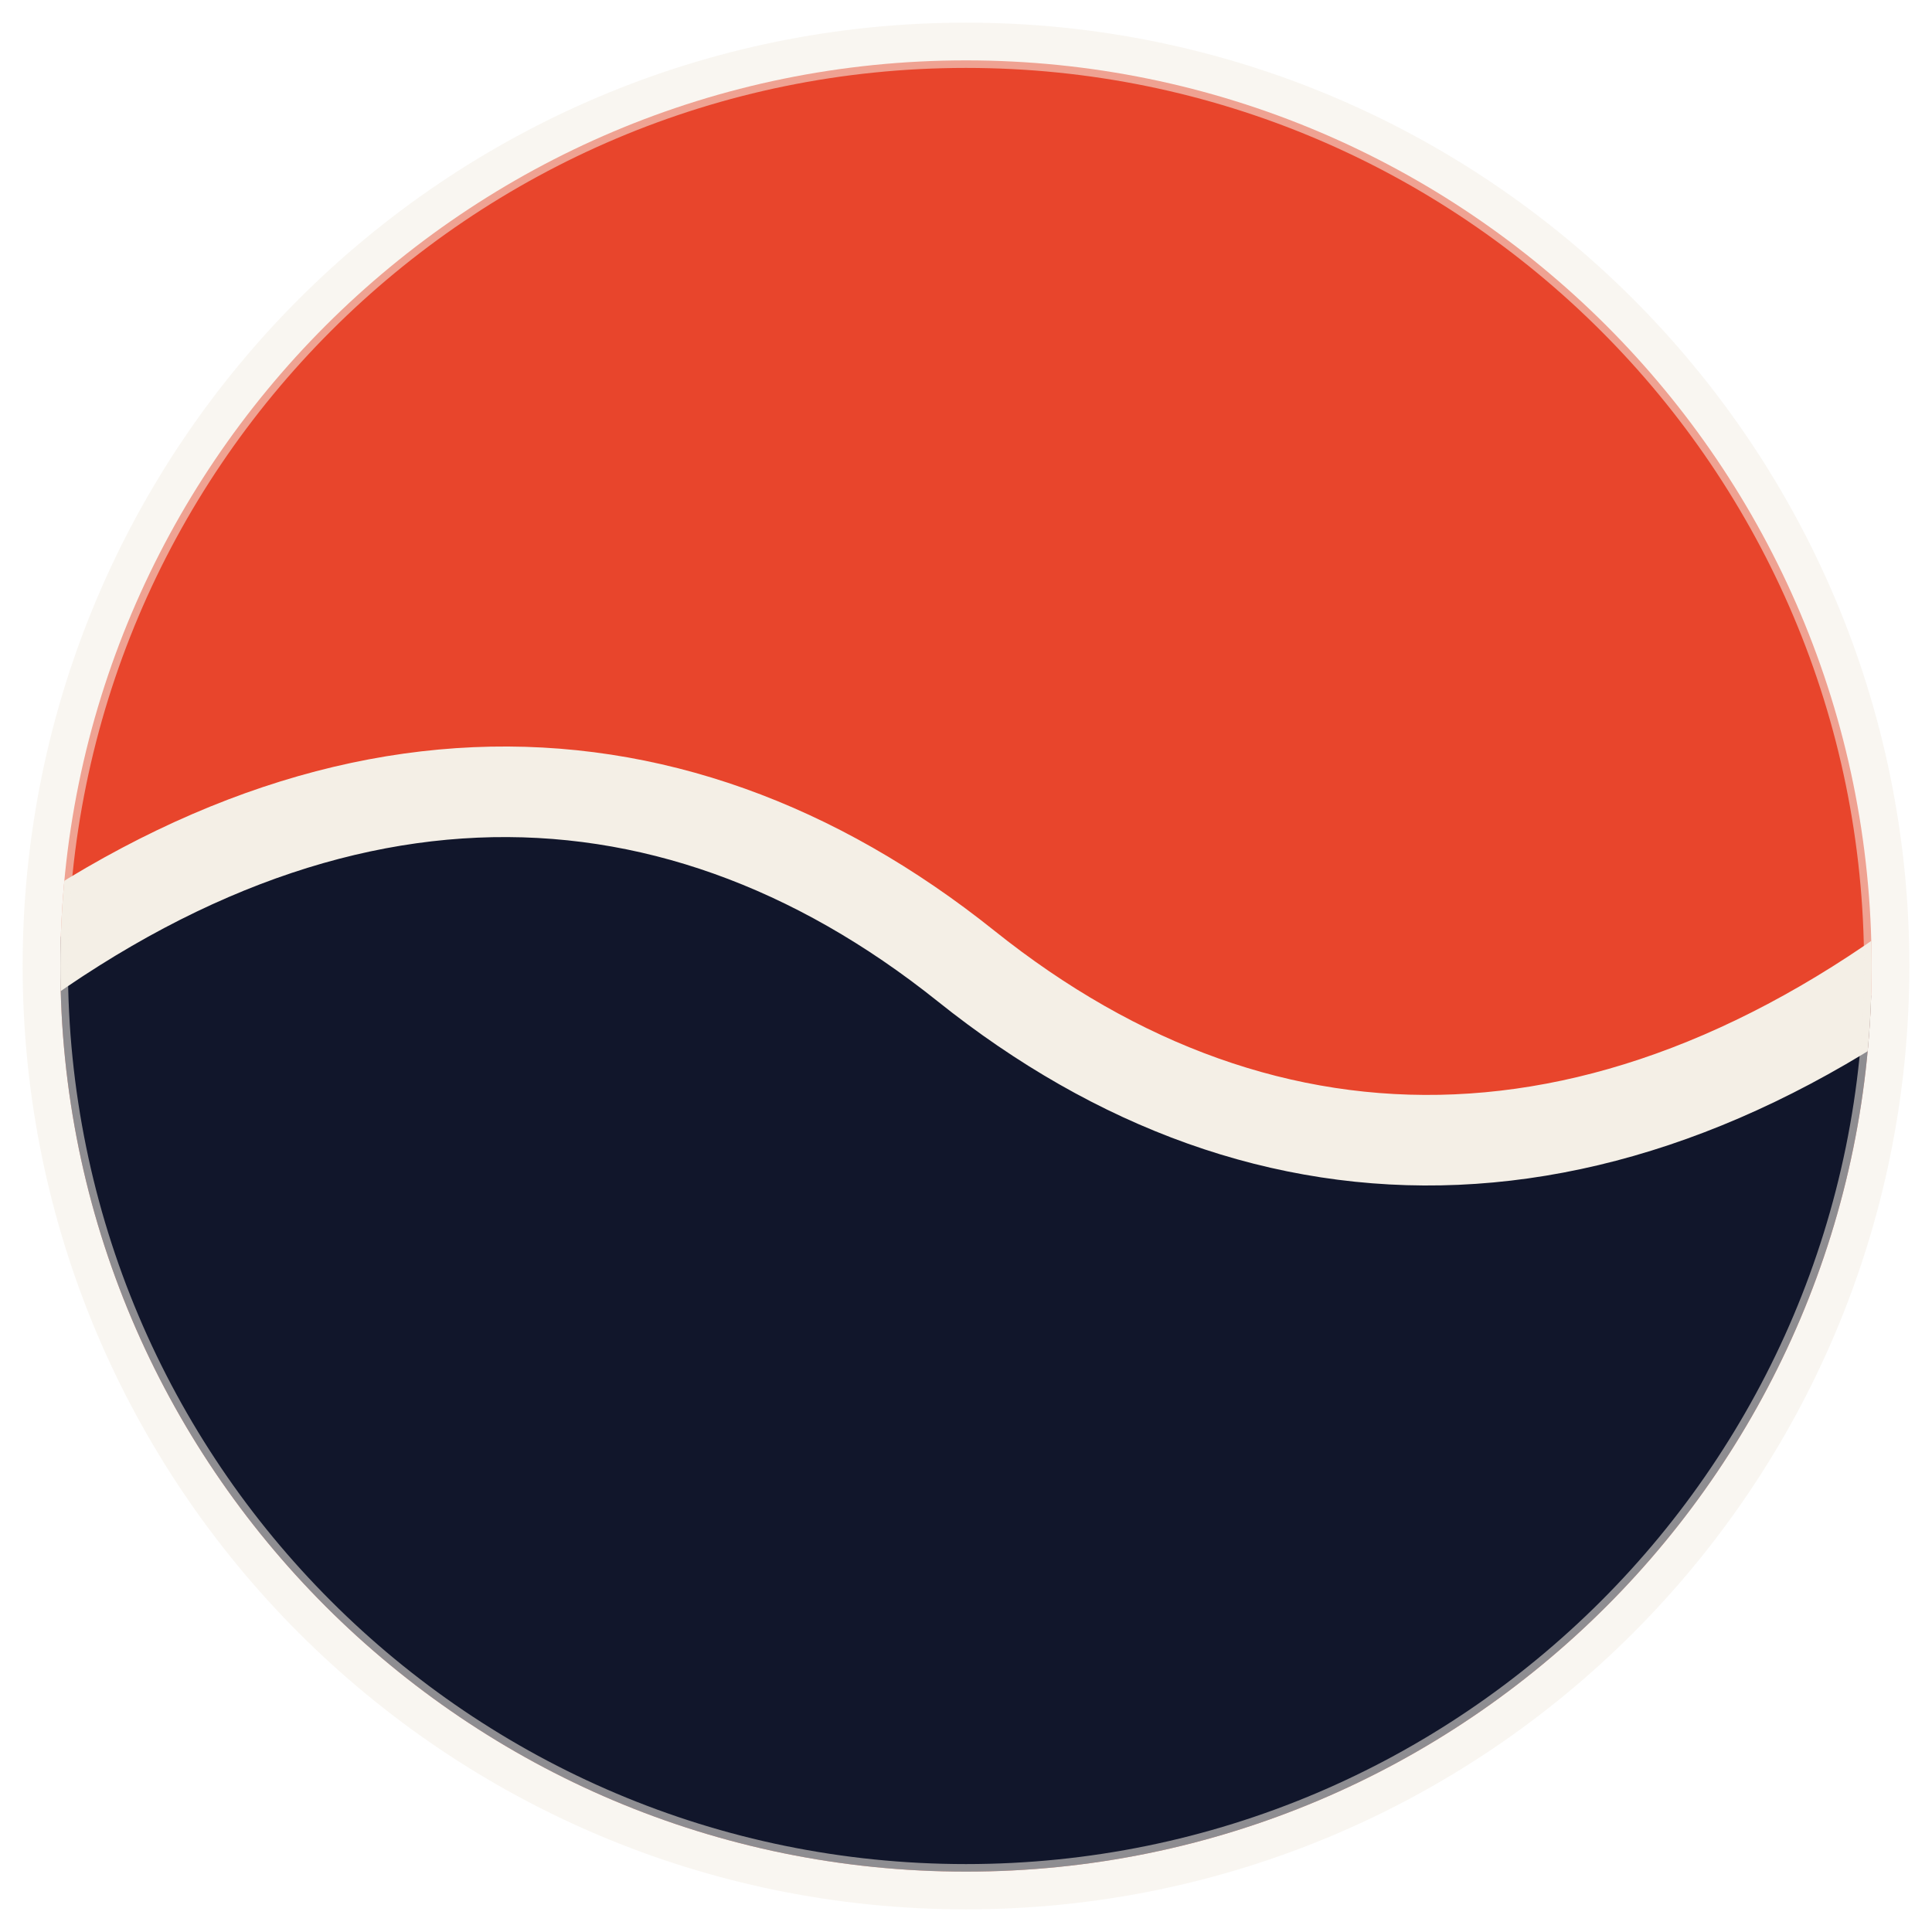
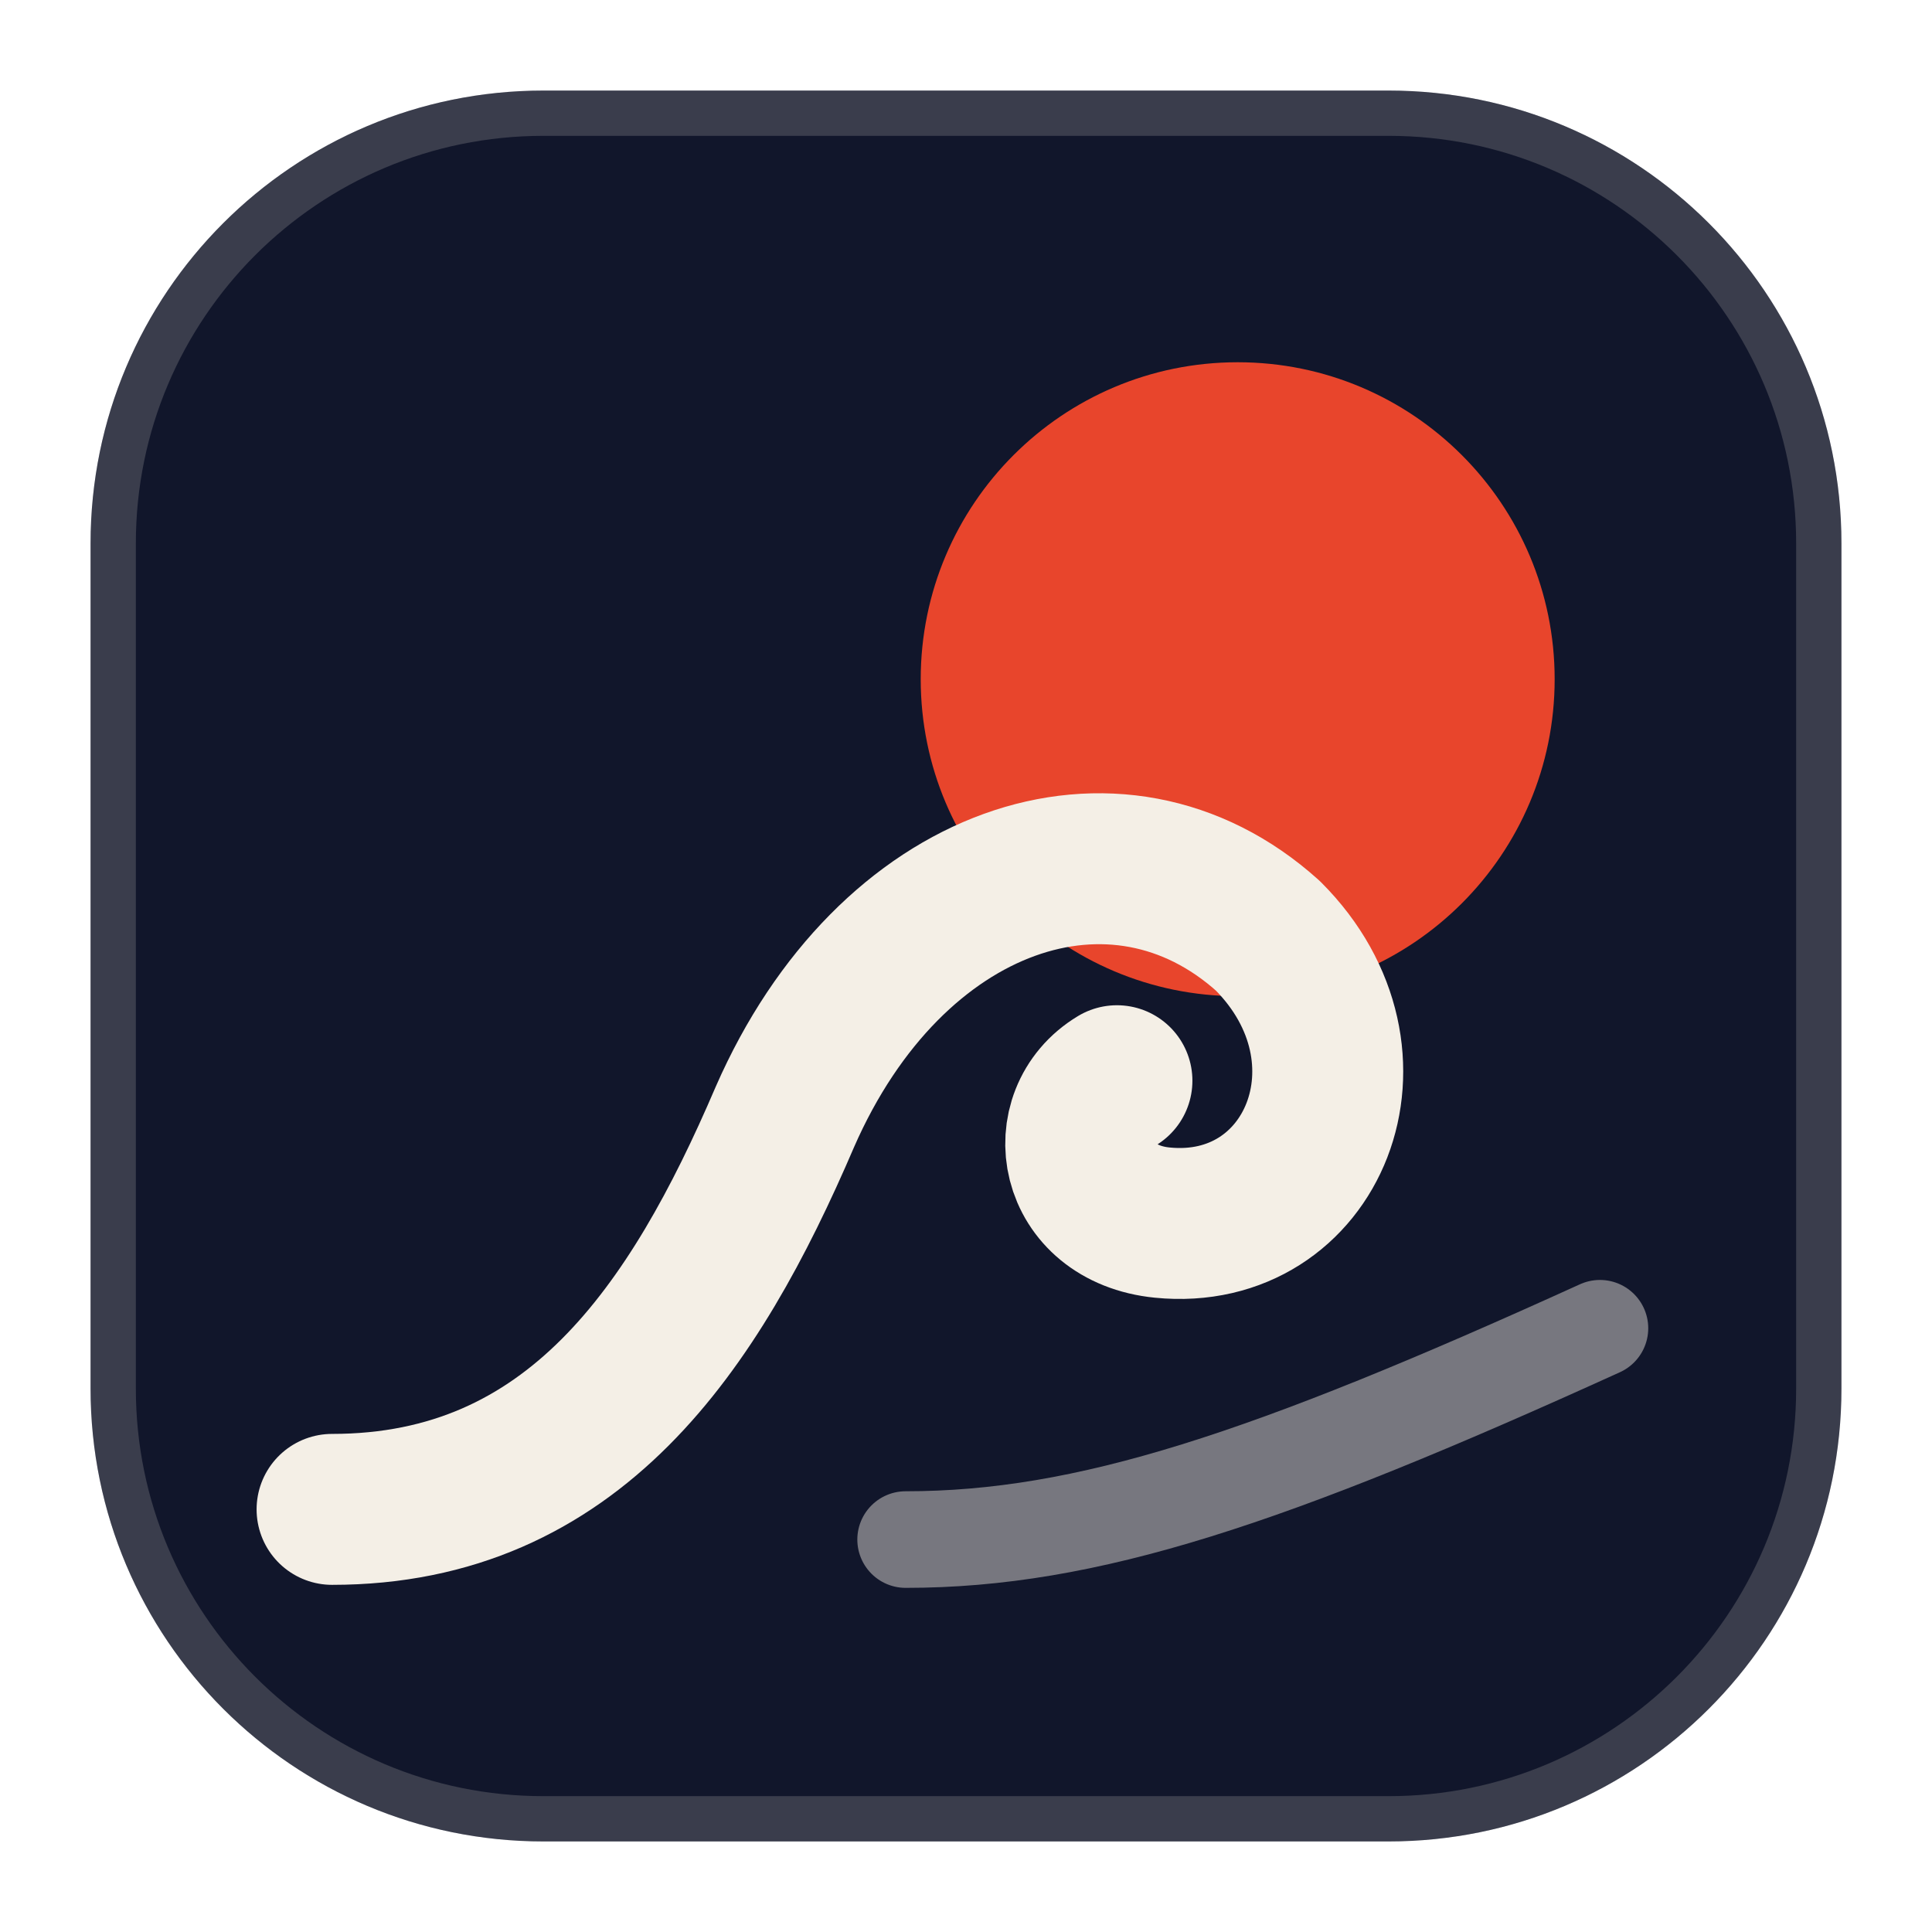
<svg xmlns="http://www.w3.org/2000/svg" viewBox="0 0 64 64" role="img" aria-label="Ukiyo">
-   <defs>
-     <clipPath id="ukiyo-coin">
-       <circle cx="32" cy="32" r="30" />
-     </clipPath>
-   </defs>
-   <g clip-path="url(#ukiyo-coin)">
-     <rect width="64" height="64" fill="#E8452C" />
-     <path d="M-2 34 C10 24 22 24 32 32 C42 40 54 40 66 30 V66 H-2Z" fill="#11162B" />
-     <path d="M-2 34 C10 24 22 24 32 32 C42 40 54 40 66 30" fill="none" stroke="#F4EFE6" stroke-width="3" stroke-linecap="round" />
-   </g>
-   <circle cx="32" cy="32" r="30.5" fill="none" stroke="#F4EFE6" stroke-opacity="0.55" stroke-width="1.5" />
+   <rect x="3" y="3" width="58" height="58" rx="15" fill="#11162B" />
+   <rect x="3.75" y="3.75" width="56.5" height="56.5" rx="14.25" fill="none" stroke="#F4EFE6" stroke-opacity="0.18" stroke-width="1.5" />
+   <circle cx="41" cy="22.5" r="10.5" fill="#E8452C" />
+   <path d="M30 51 C36 51 42 49 53 44" fill="none" stroke="#F4EFE6" stroke-opacity="0.45" stroke-width="3.2" stroke-linecap="round" />
+   <path d="M11 50 C19 50 23 44 26 37 C29.5 29 37 26.5 42 31 C46 35 43.5 41 38.5 40.5 C35.5 40.2 35 37 37 35.8" fill="none" stroke="#F4EFE6" stroke-width="5" stroke-linecap="round" stroke-linejoin="round" />
</svg>
